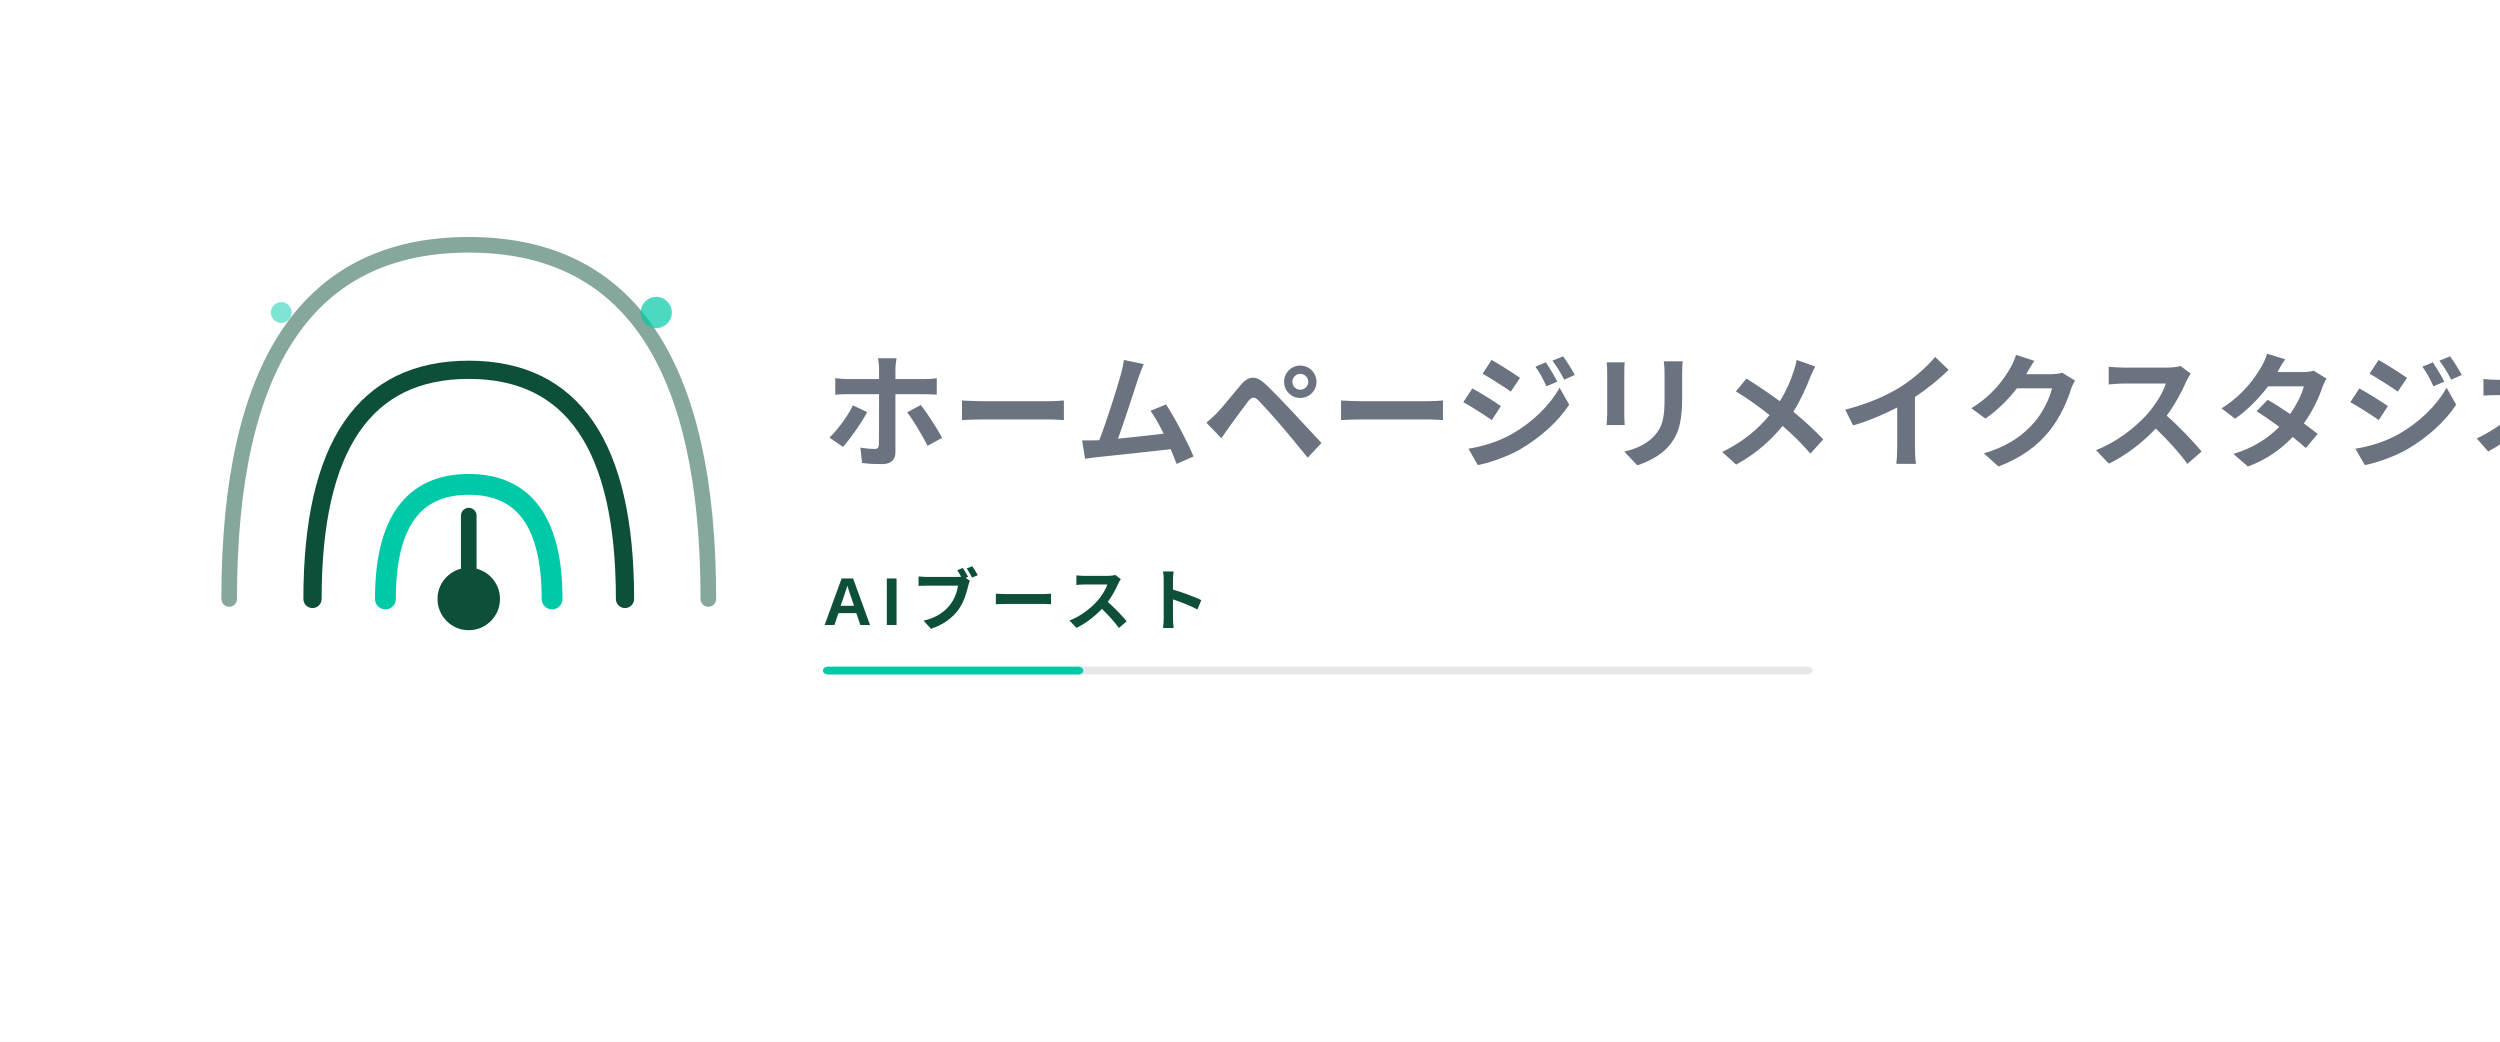
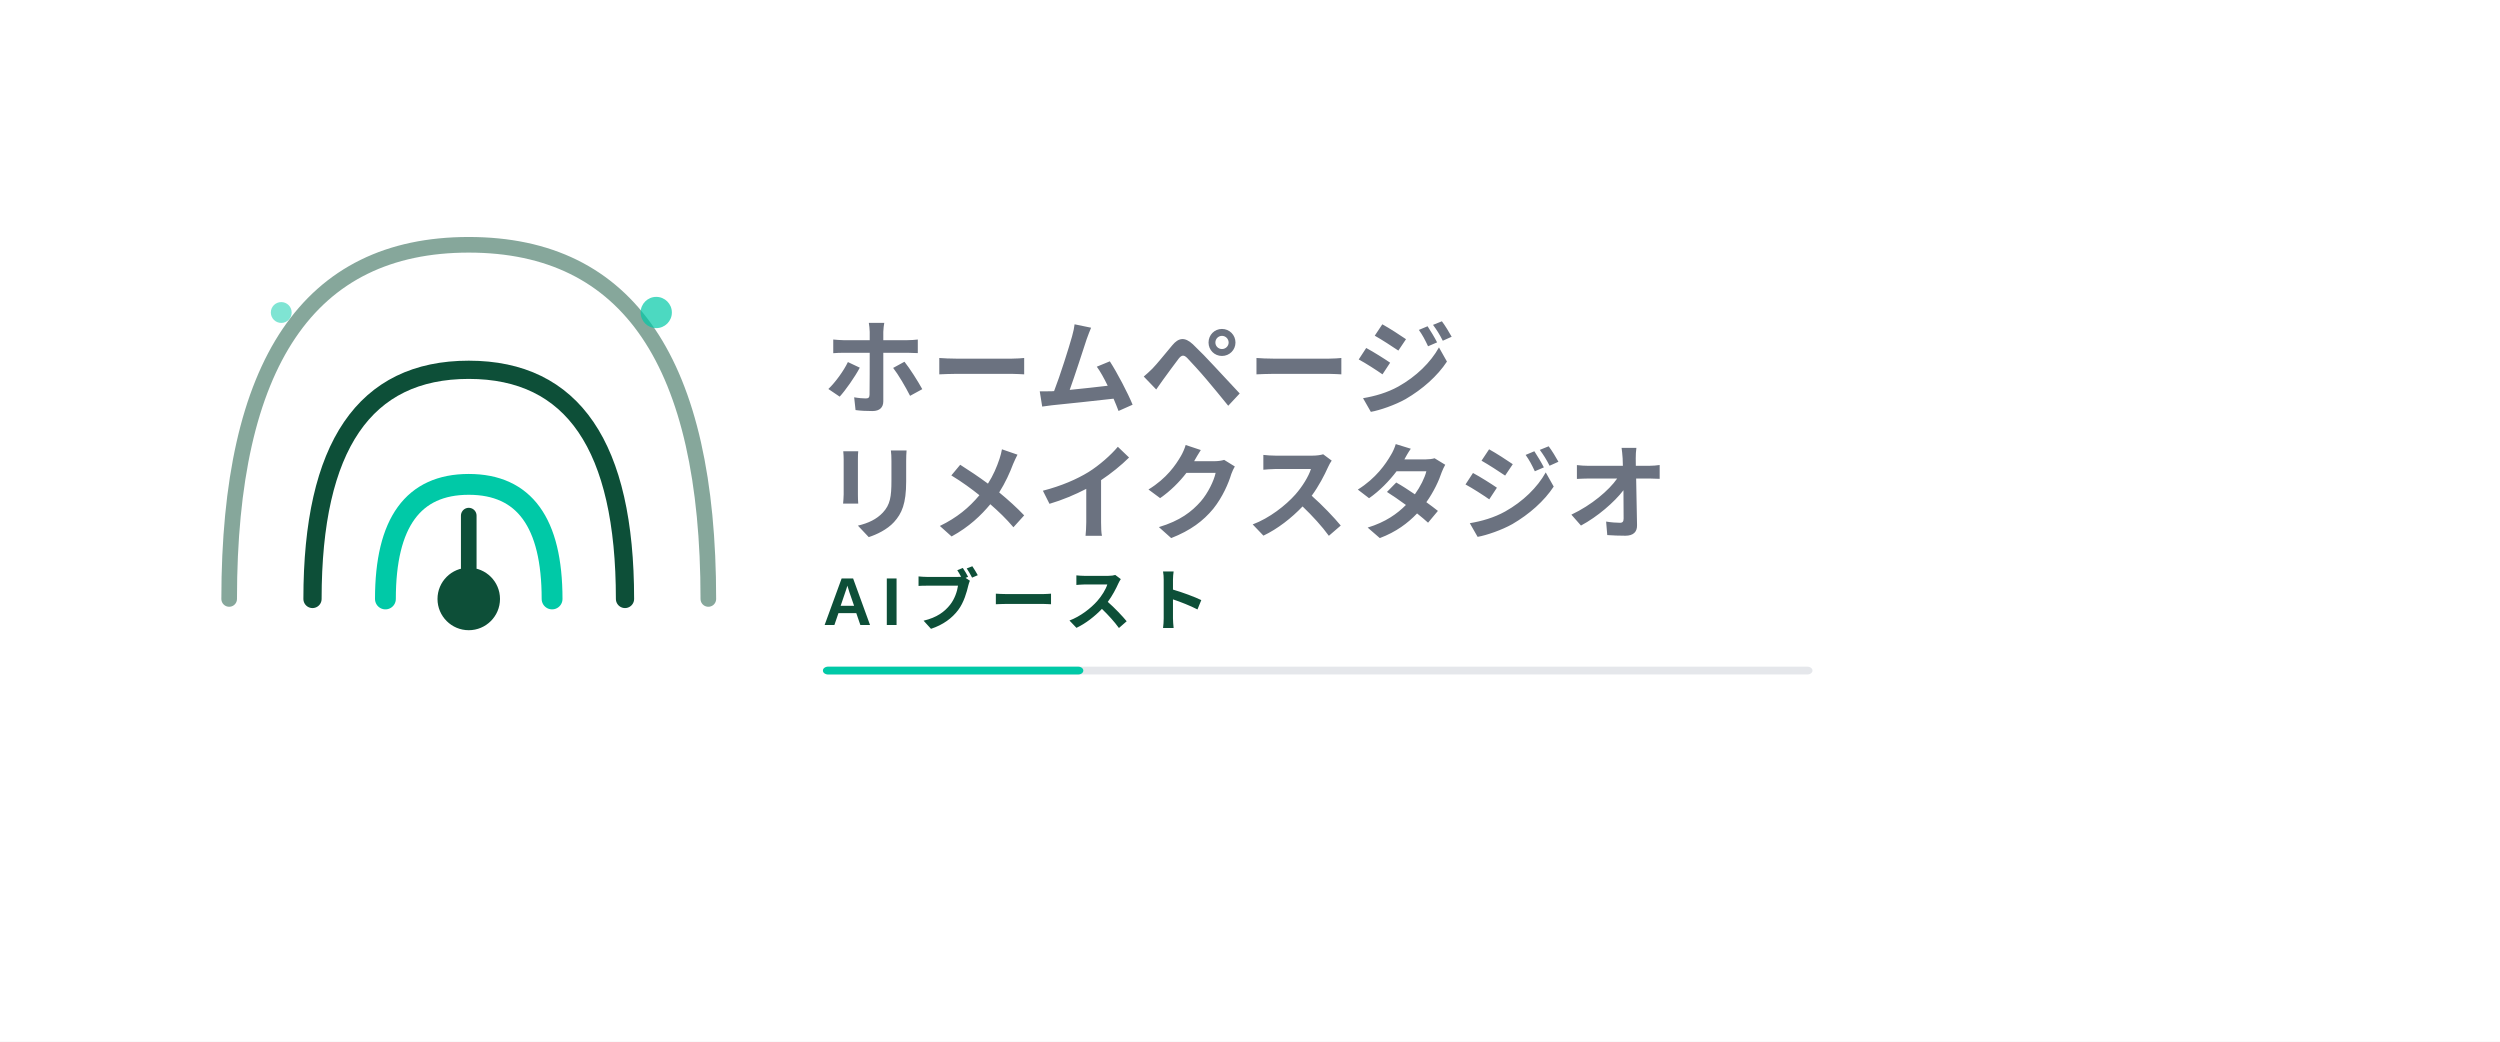
<svg xmlns="http://www.w3.org/2000/svg" viewBox="0 0 480 200" width="480" height="200">
  <rect width="480" height="200" fill="white" />
  <g transform="translate(90, 115)">
    <path d="M -16 0 Q -16 -22 0 -22 Q 16 -22 16 0" fill="none" stroke="#00C9A7" stroke-width="4" stroke-linecap="round" />
    <path d="M -30 0 Q -30 -44 0 -44 Q 30 -44 30 0" fill="none" stroke="#0D4F38" stroke-width="3.5" stroke-linecap="round" />
    <path d="M -46 0 Q -46 -68 0 -68 Q 46 -68 46 0" fill="none" stroke="#0D4F38" stroke-width="3" stroke-linecap="round" opacity="0.5" />
    <circle cx="0" cy="0" r="6" fill="#0D4F38" />
    <line x1="0" y1="-6" x2="0" y2="-16" stroke="#0D4F38" stroke-width="3" stroke-linecap="round" />
    <circle cx="36" cy="-55" r="3" fill="#00C9A7" opacity="0.7" />
    <circle cx="-36" cy="-55" r="2" fill="#00C9A7" opacity="0.5" />
  </g>
  <rect x="158" y="128" width="190" height="1.5" fill="#E5E7EB" rx="1" />
  <rect x="158" y="128" width="50" height="1.5" fill="#00C9A7" rx="1" />
-   <text x="158.0" y="88" font-family="'Helvetica Neue', Arial, 'Noto Sans JP', sans-serif" font-size="24" font-weight="800" fill="#6B7280" letter-spacing="0.5">ホームページリメイクスタジオ</text>
+   <text x="158.0" y="78" font-family="'Helvetica Neue', Arial, 'Noto Sans JP', sans-serif" font-size="20" font-weight="800" fill="#6B7280" letter-spacing="0.5">ホームページ</text>
+   <text x="158.0" y="102" font-family="'Helvetica Neue', Arial, 'Noto Sans JP', sans-serif" font-size="20" font-weight="800" fill="#6B7280" letter-spacing="0.5">リメイクスタジオ</text>
  <text x="158.0" y="120" font-family="'Helvetica Neue', Arial, sans-serif" font-size="13" font-weight="600" fill="#0D4F38" letter-spacing="2">AIブースト</text>
</svg>
